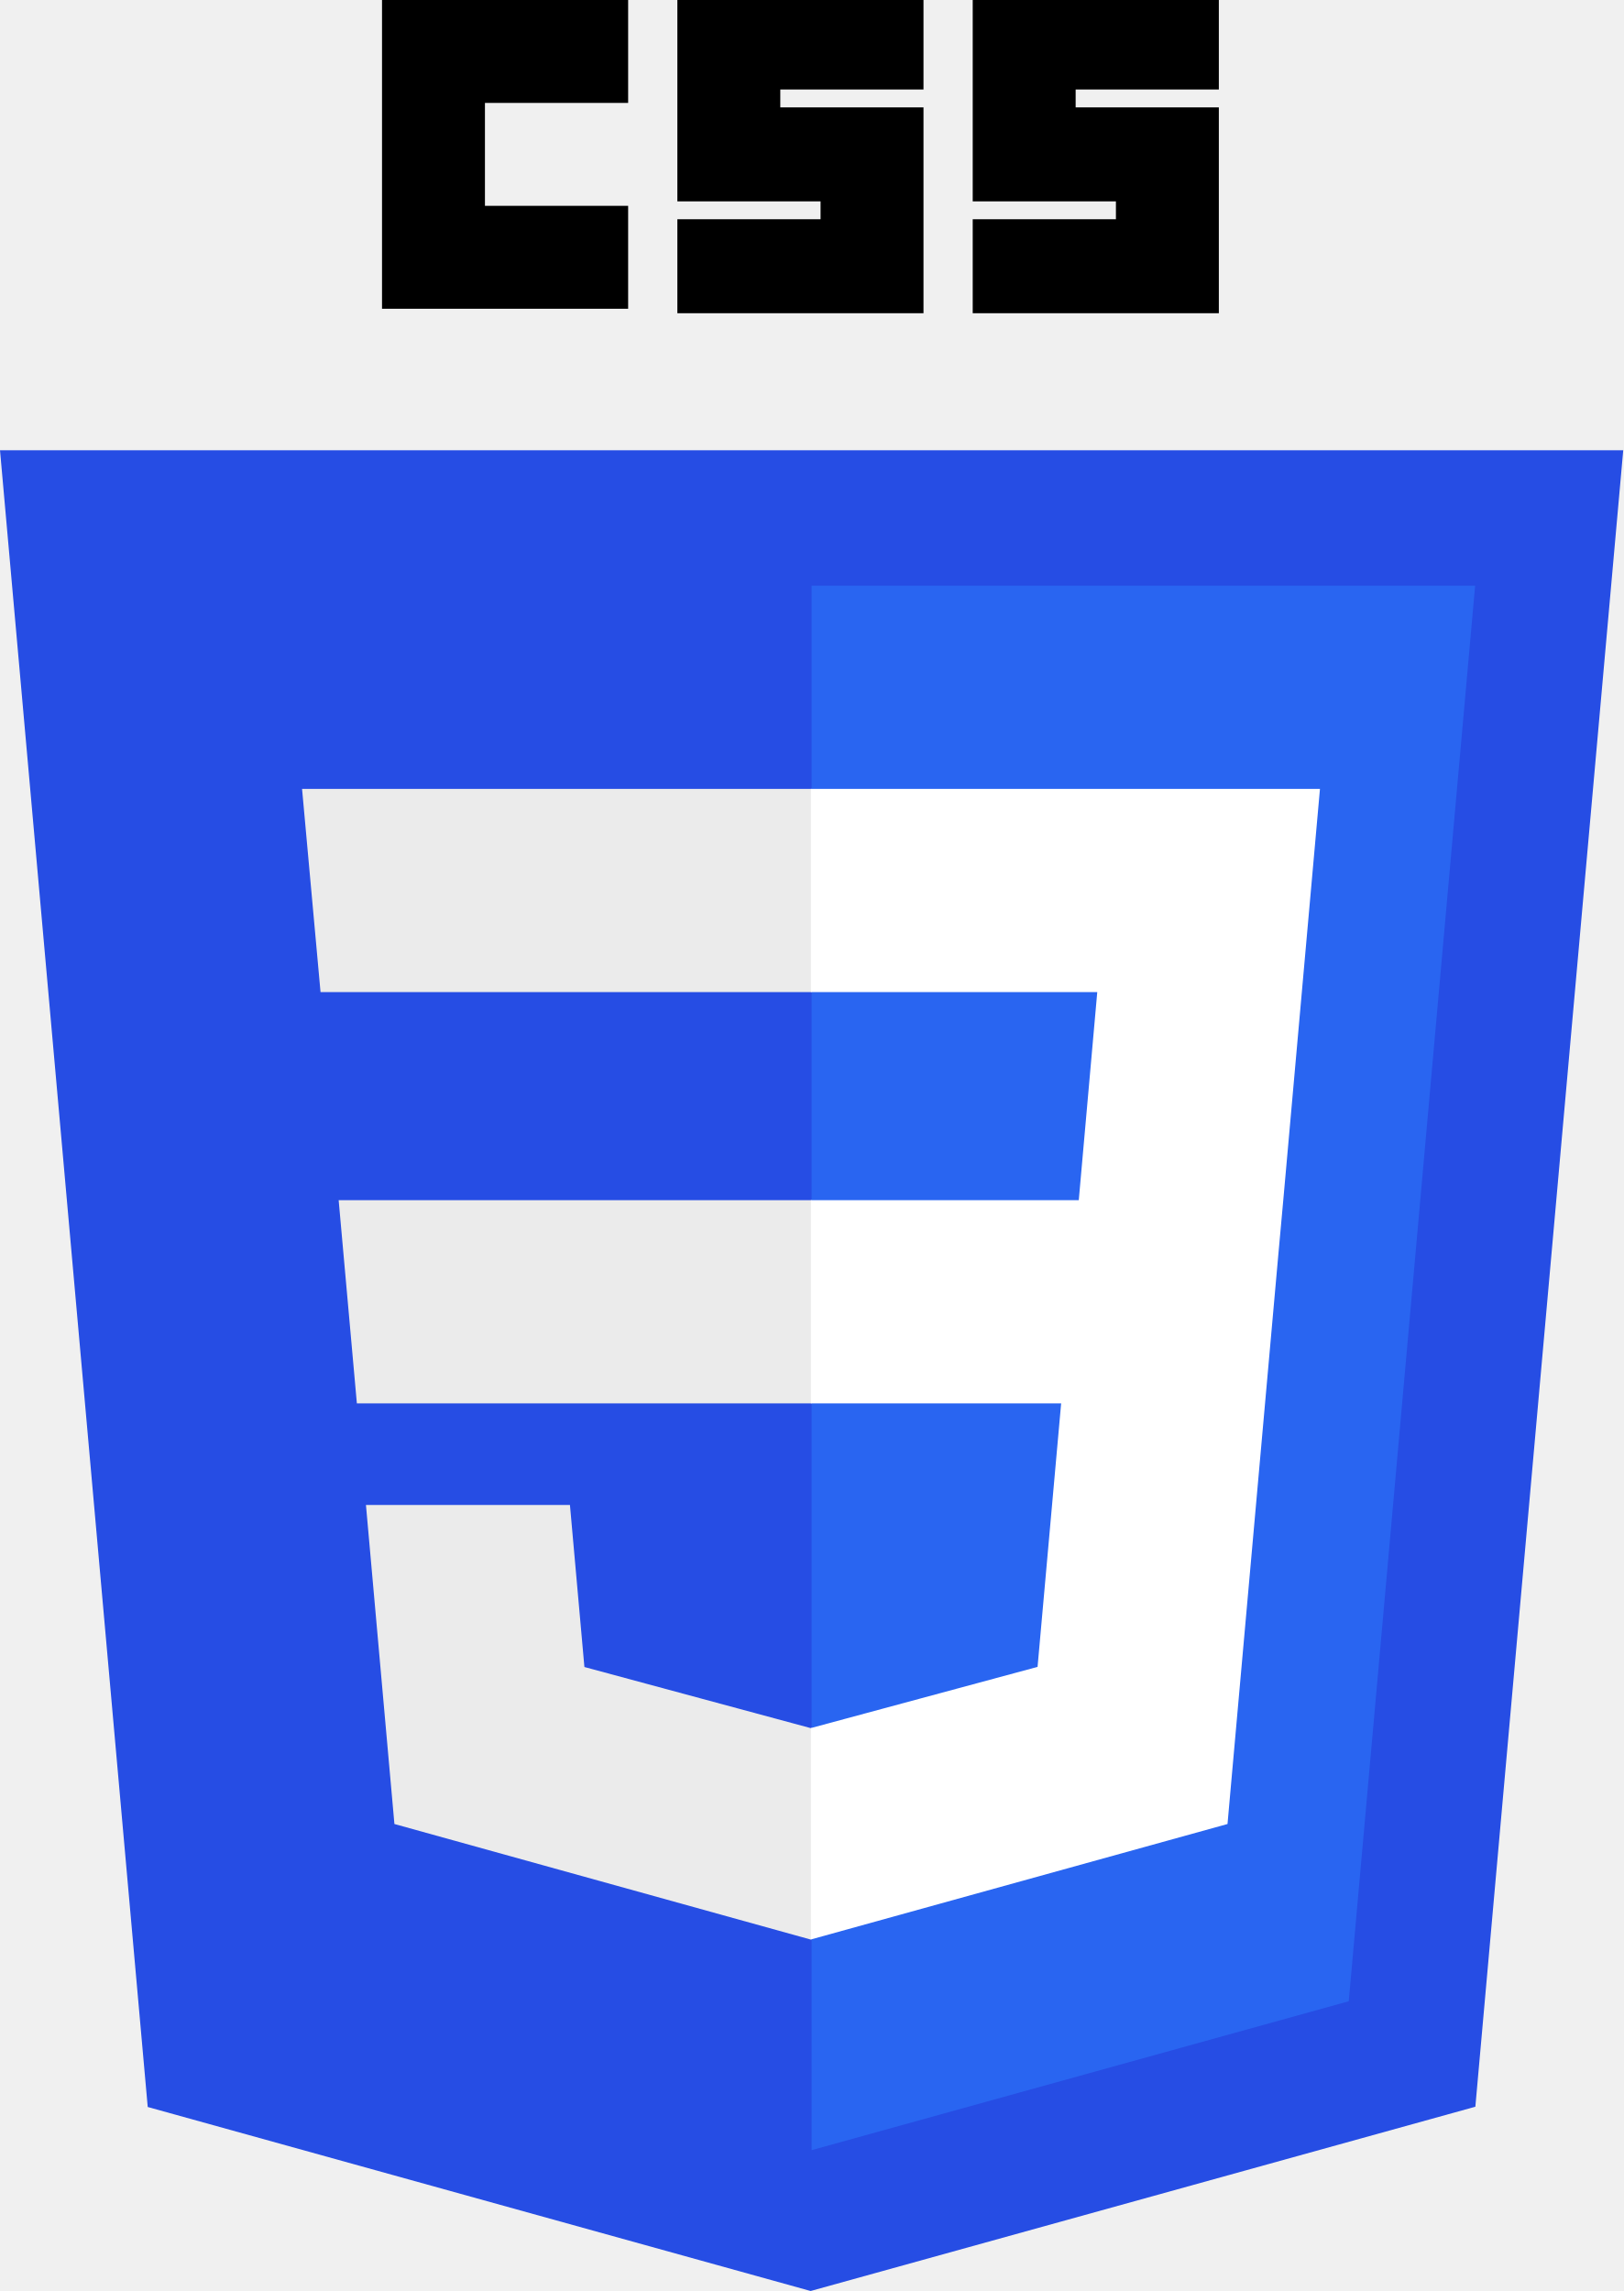
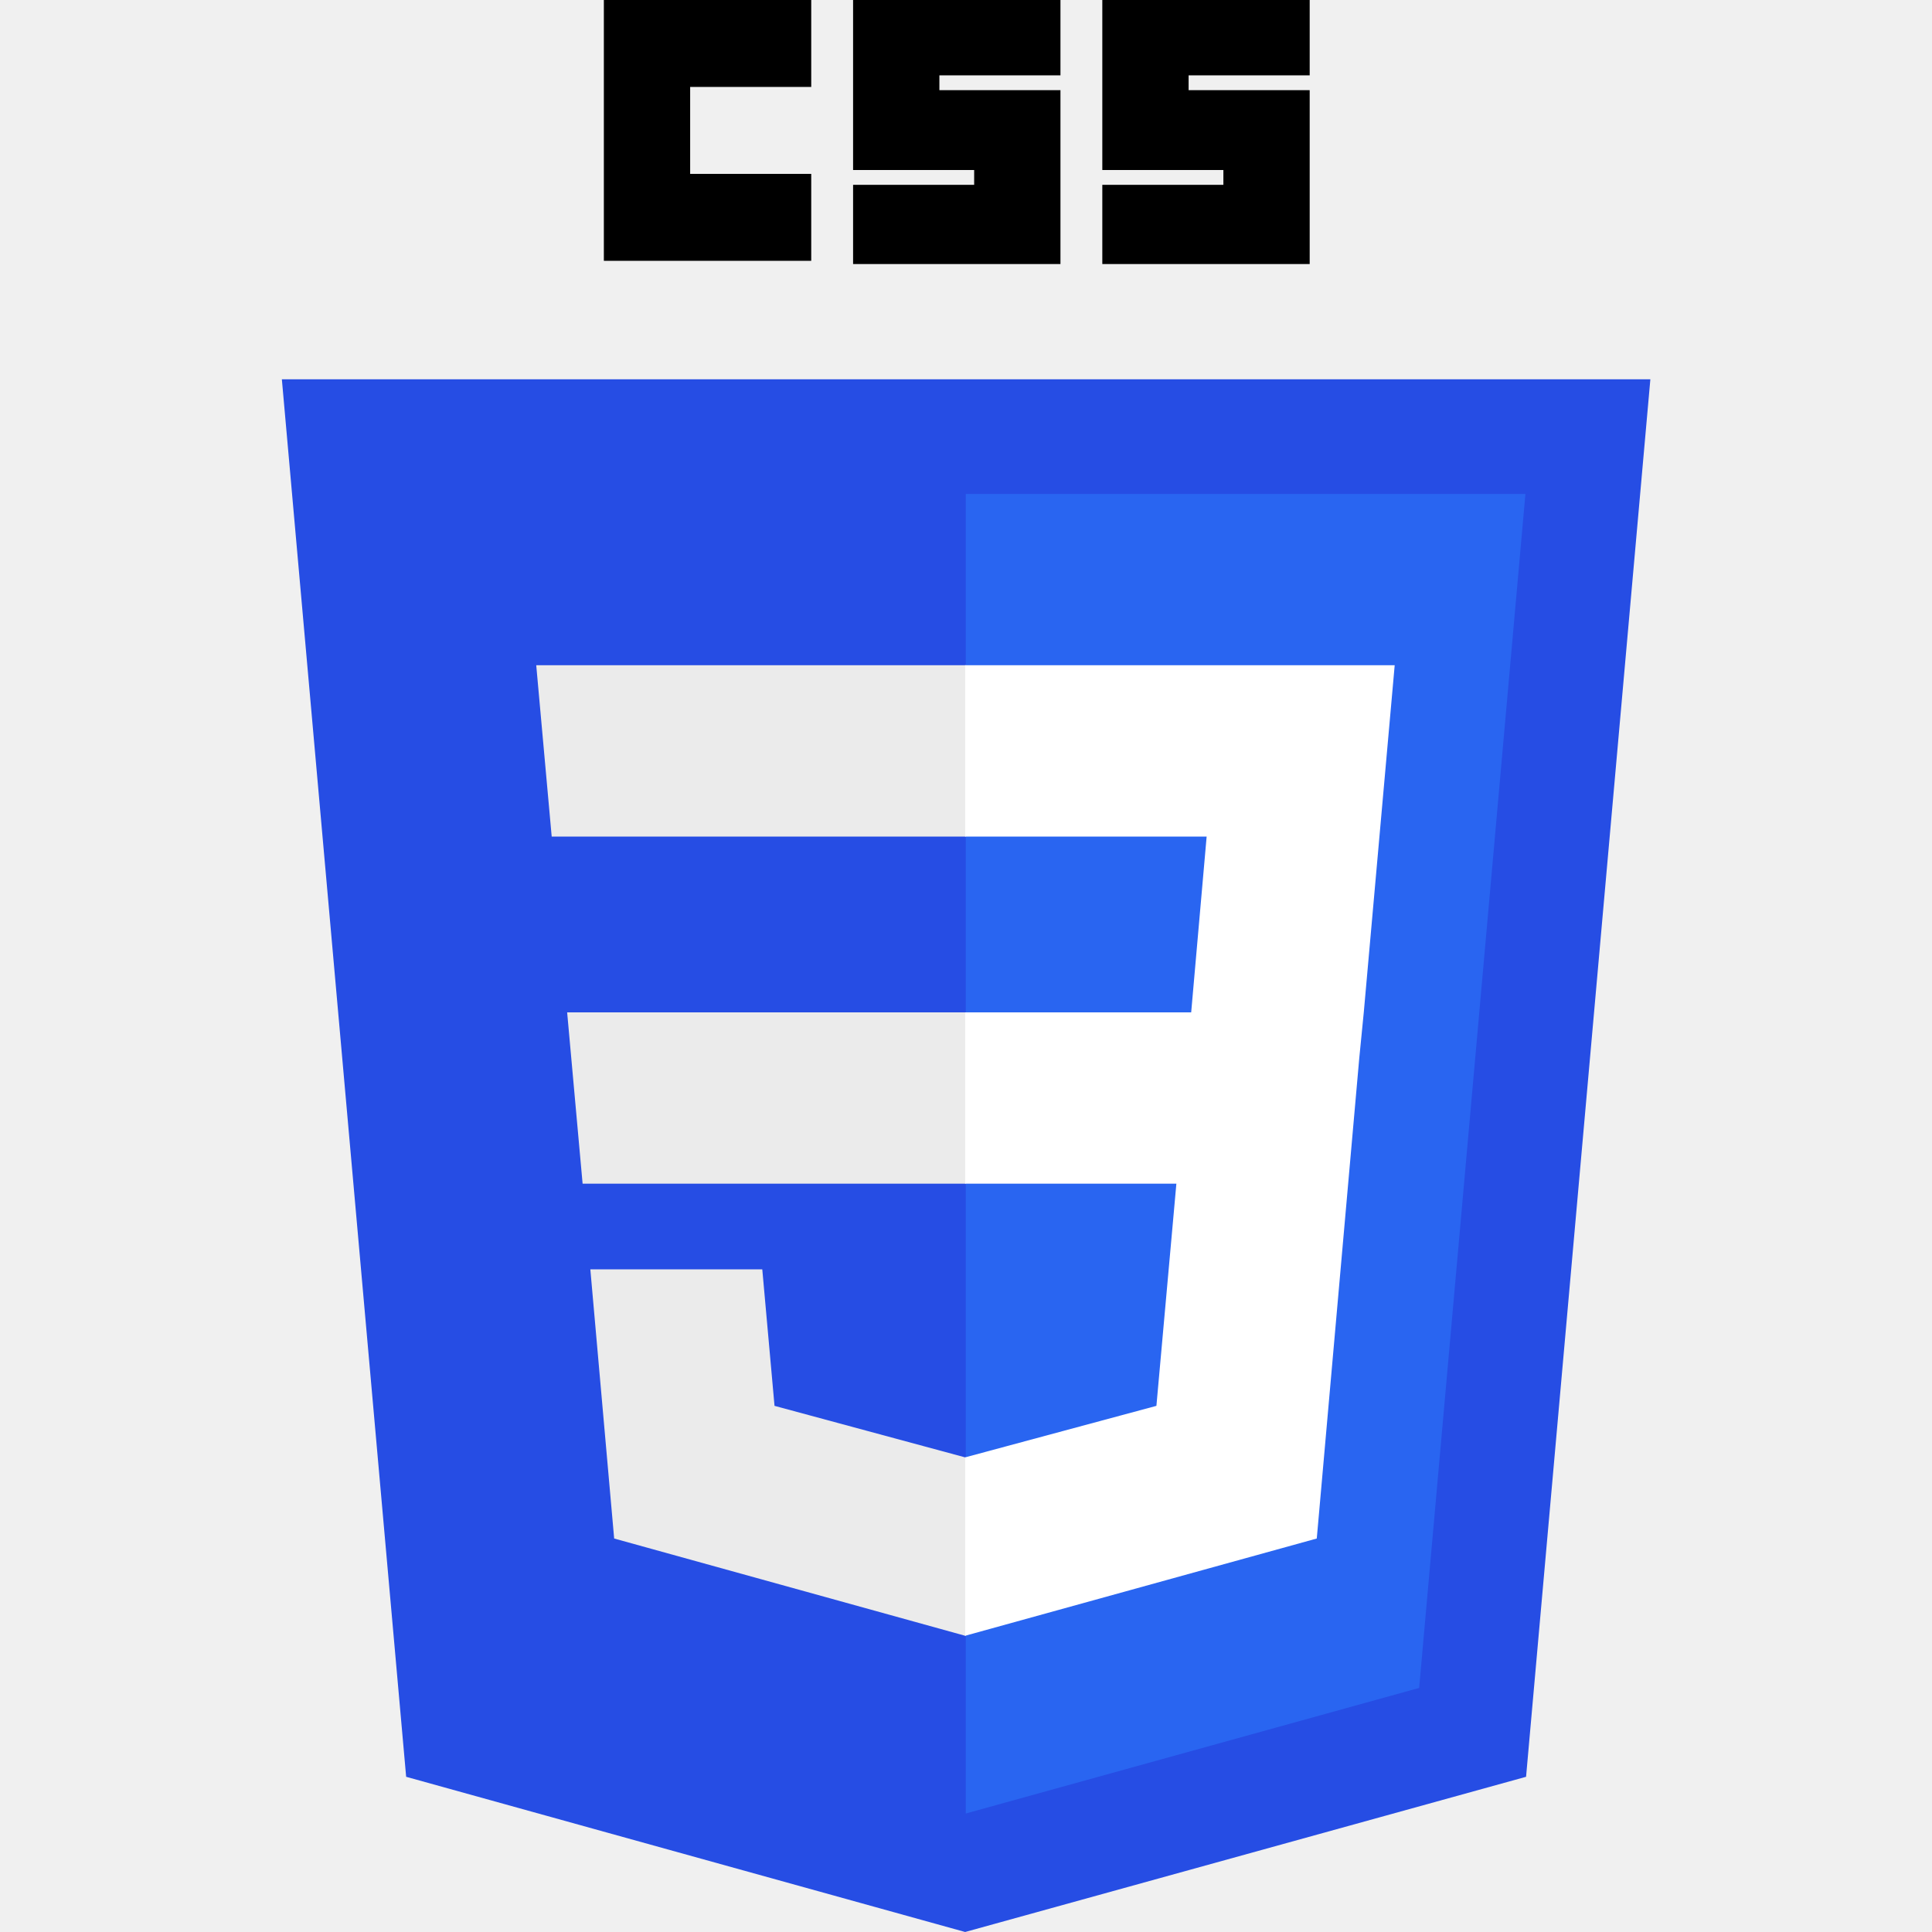
- <svg xmlns="http://www.w3.org/2000/svg" width="102.372mm" height="144.498mm" viewBox="0 0 362.734 512" id="svg3476" version="1.1">
-   <defs id="defs3478" />
+ <svg xmlns="http://www.w3.org/2000/svg" version="1.1" id="Layer_1" x="0px" y="0px" viewBox="0 0 300 300" style="enable-background:new 0 0 300 300;" xml:space="preserve">
+   <style type="text/css">
+ 	.st0{fill:#264DE4;}
+ 	.st1{fill:#2965F1;}
+ 	.st2{fill:#EBEBEB;}
+ 	.st3{fill:#FFFFFF;}
+ </style>
  <g id="layer1" transform="translate(-193.633,-276.3622)">
    <g id="g3013" transform="translate(119,276.3622)">
-       <polygon id="polygon2989" points="437.367,100.62 404.321,470.819 255.778,512 107.644,470.877 74.633,100.62 " style="fill:#264de4" />
-       <polygon id="polygon2991" points="376.03,447.246 404.27,130.894 256,130.894 256,480.523 " style="fill:#2965f1" />
-       <polygon id="polygon2993" points="150.31,268.217 154.38,313.627 256,313.627 256,268.217 " style="fill:#ebebeb" />
-       <polygon id="polygon2995" points="256,176.305 255.843,176.305 142.132,176.305 146.26,221.716 256,221.716 " style="fill:#ebebeb" />
-       <polygon id="polygon2997" points="256,433.399 256,386.153 255.801,386.206 205.227,372.55 201.994,336.333 177.419,336.333 156.409,336.333 162.771,407.634 255.791,433.457 " style="fill:#ebebeb" />
-       <path id="path2999" d="m 160,0 55,0 0,23 -32,0 0,23 32,0 0,23 -55,0 z" />
-       <path id="path3001" d="m 226,0 55,0 0,20 -32,0 0,4 32,0 0,46 -55,0 0,-21 32,0 0,-4 -32,0 z" />
-       <path id="path3003" d="m 292,0 55,0 0,20 -32,0 0,4 32,0 0,46 -55,0 0,-21 32,0 0,-4 -32,0 z" />
-       <polygon id="polygon3005" points="311.761,313.627 306.49,372.521 255.843,386.191 255.843,433.435 348.937,407.634 349.62,399.962 360.291,280.411 361.399,268.217 369.597,176.305 255.843,176.305 255.843,221.716 319.831,221.716 315.699,268.217 255.843,268.217 255.843,313.627 " style="fill:#ffffff" />
+       <polygon id="polygon2989" class="st0" points="330.9,58.9 311.6,275.9 224.5,300 137.7,275.9 118.4,58.9   " />
+       <polygon id="polygon2991" class="st1" points="295,262.1 311.5,76.7 224.6,76.7 224.6,281.6   " />
+       <polygon id="polygon2993" class="st2" points="162.7,157.2 165.1,183.8 224.6,183.8 224.6,157.2   " />
+       <polygon id="polygon2995" class="st2" points="224.6,103.3 224.5,103.3 157.9,103.3 160.3,129.9 224.6,129.9   " />
+       <polygon id="polygon2997" class="st2" points="224.6,254 224.6,226.3 224.5,226.3 194.9,218.3 193,197.1 178.6,197.1 166.3,197.1     170,238.9 224.5,254   " />
+       <path id="path2999" d="M168.4,0h32.2v13.5h-18.8v13.5h18.8v13.5h-32.2V0z" />
+       <path id="path3001" d="M207.1,0h32.2v11.7h-18.8V14h18.8v27h-32.2V28.7h18.8v-2.3h-18.8V0z" />
+       <path id="path3003" d="M245.7,0H278v11.7h-18.8V14H278v27h-32.2V28.7h18.8v-2.3h-18.8V0z" />
+       <polygon id="polygon3005" class="st3" points="257.3,183.8 254.2,218.3 224.5,226.3 224.5,254 279.1,238.9 279.5,234.4     285.7,164.3 286.4,157.2 291.2,103.3 224.5,103.3 224.5,129.9 262,129.9 259.6,157.2 224.5,157.2 224.5,183.8   " />
    </g>
  </g>
</svg>
